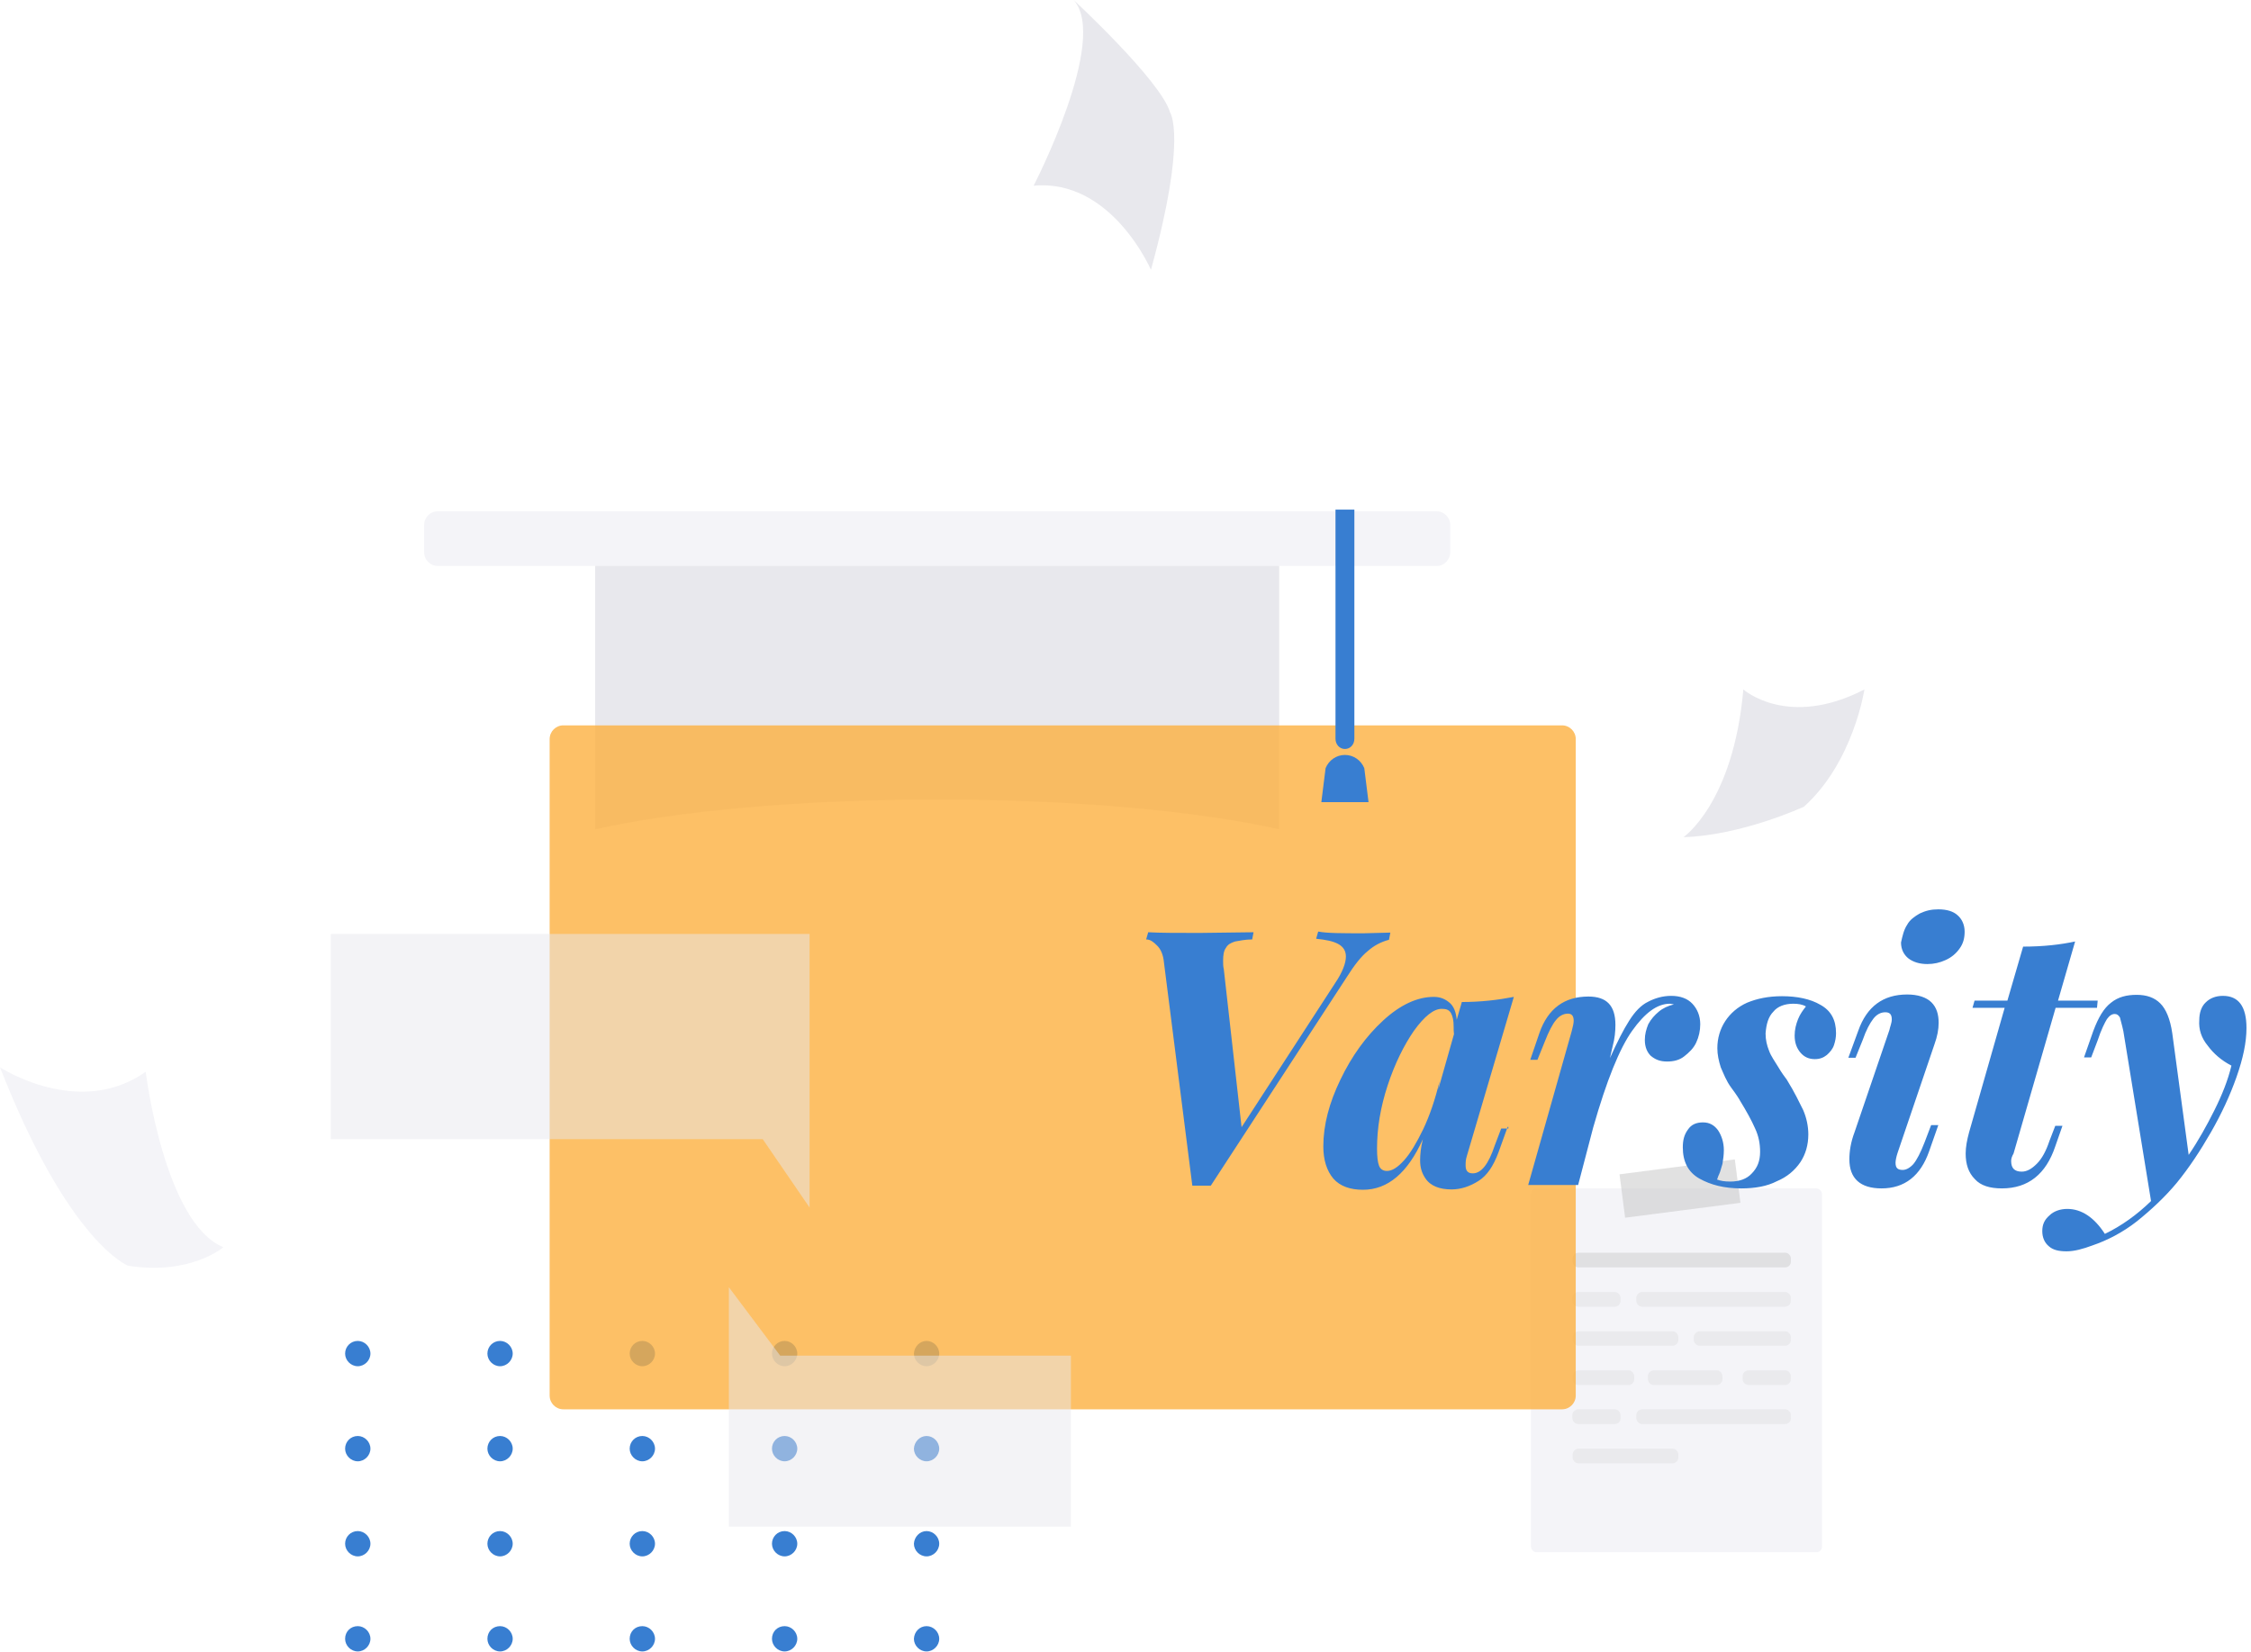
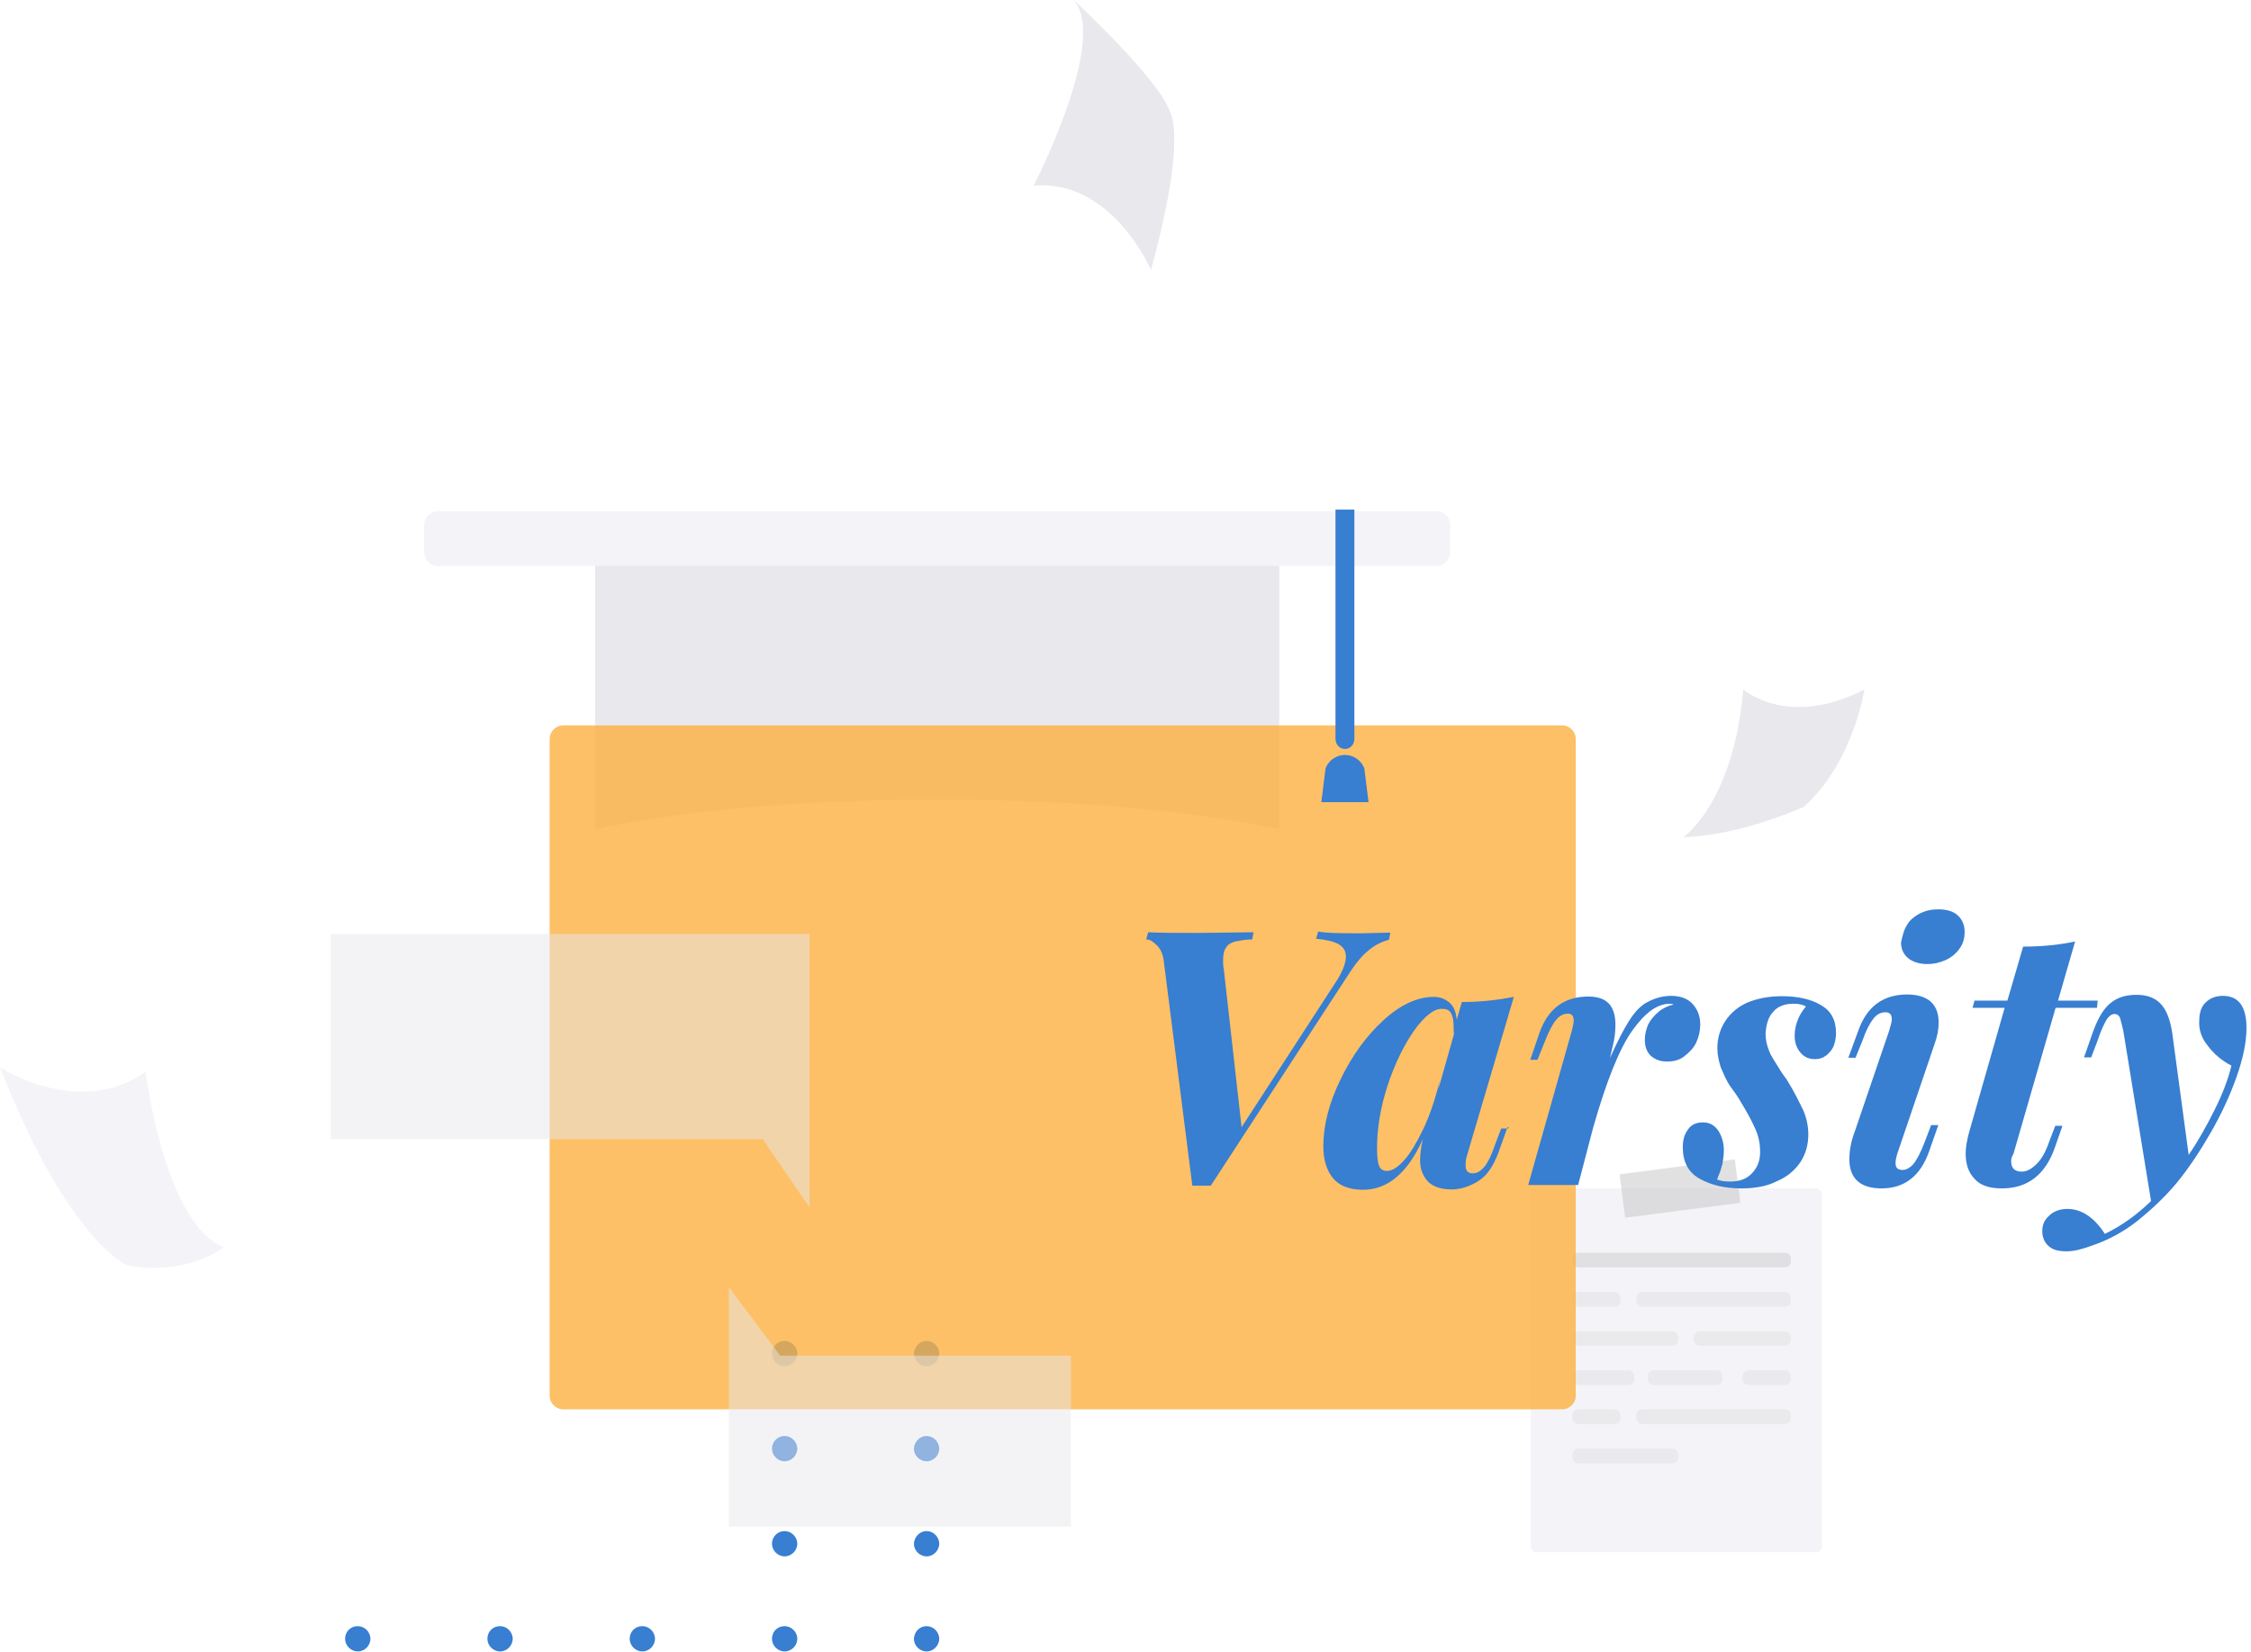
<svg xmlns="http://www.w3.org/2000/svg" xmlns:xlink="http://www.w3.org/1999/xlink" width="477" height="350" fill="none">
  <g fill="#387ed1">
    <path d="M136.115 344.637c1.45 0 2.682 1.232 2.682 2.681S137.565 350 136.115 350s-2.682-1.232-2.682-2.682c0-1.522 1.16-2.681 2.682-2.681z" />
-     <use xlink:href="#B" />
-     <use xlink:href="#C" />
-     <use xlink:href="#D" />
+     <use xlink:to="#B" />
+     <use xlink:to="#C" />
+     <use xlink:to="#D" />
    <path d="M166.266 344.637c1.45 0 2.682 1.232 2.682 2.681S167.716 350 166.266 350s-2.681-1.232-2.681-2.682c0-1.522 1.159-2.681 2.681-2.681zm0-20.149c1.45 0 2.682 1.232 2.682 2.681s-1.232 2.682-2.682 2.682-2.681-1.232-2.681-2.682 1.159-2.681 2.681-2.681zm0-20.15c1.45 0 2.682 1.233 2.682 2.682s-1.232 2.682-2.682 2.682-2.681-1.232-2.681-2.682 1.159-2.682 2.681-2.682zm0-20.149c1.45 0 2.682 1.232 2.682 2.682s-1.232 2.682-2.682 2.682-2.681-1.232-2.681-2.682 1.159-2.682 2.681-2.682zm30.079 60.448c1.45 0 2.682 1.232 2.682 2.681S197.795 350 196.345 350s-2.682-1.232-2.682-2.682c.073-1.522 1.232-2.681 2.682-2.681zm0-20.149c1.45 0 2.682 1.232 2.682 2.681s-1.232 2.682-2.682 2.682-2.682-1.232-2.682-2.682c.073-1.449 1.232-2.681 2.682-2.681zm0-20.15c1.45 0 2.682 1.233 2.682 2.682s-1.232 2.682-2.682 2.682-2.682-1.232-2.682-2.682c.073-1.449 1.232-2.682 2.682-2.682zm0-20.149c1.45 0 2.682 1.232 2.682 2.682s-1.232 2.682-2.682 2.682-2.682-1.232-2.682-2.682c.073-1.45 1.232-2.682 2.682-2.682zm-90.381 60.448c1.45 0 2.682 1.232 2.682 2.681S107.414 350 105.964 350s-2.682-1.232-2.682-2.682c0-1.522 1.16-2.681 2.682-2.681z" />
-     <use xlink:href="#B" x="-30.151" />
-     <use xlink:href="#C" x="-30.151" />
-     <use xlink:href="#D" x="-30.151" />
+     <use xlink:to="#B" x="-30.151" />
+     <use xlink:to="#C" x="-30.151" />
+     <use xlink:to="#D" x="-30.151" />
    <path d="M75.813 344.637c1.45 0 2.682 1.232 2.682 2.681S77.262 350 75.813 350s-2.682-1.232-2.682-2.682c0-1.522 1.16-2.681 2.682-2.681z" />
-     <use xlink:href="#B" x="-60.302" />
-     <use xlink:href="#C" x="-60.302" />
-     <use xlink:href="#D" x="-60.302" />
+     <use xlink:to="#B" x="-60.302" />
+     <use xlink:to="#C" x="-60.302" />
+     <use xlink:to="#D" x="-60.302" />
  </g>
  <path d="M198.592 169.455c29.209 0 55.301 2.465 72.479 6.306v-61.607H126.113v61.607c17.178-3.841 43.27-6.306 72.479-6.306z" fill="#e8e8ed" />
  <path d="M304.411 119.952H92.773a2.91 2.91 0 0 1-2.899-2.899v-5.798a2.91 2.91 0 0 1 2.899-2.899h211.638a2.91 2.91 0 0 1 2.899 2.899v5.798a2.91 2.91 0 0 1-2.899 2.899z" fill="#f4f4f8" />
  <path d="M369.424 146.117s9.423 8.408 25.658 0c0 0-2.319 15.438-12.829 24.86 0 0-13.191 6.089-25.512 6.451 0 0 10.581-7.248 12.683-31.311z" fill="#e8e8ed" />
  <path d="M0 226.206s16.743 10.945 30.876.943c0 0 3.914 32.035 16.453 37.181 0 0-6.958 6.016-20.222 3.914.072 0-12.466-4.639-27.107-42.038z" fill="#f4f4f8" />
  <path d="M243.891 57.186s-8.335-19.352-24.86-17.83c0 0 16.018-30.948 8.48-39.356 0 0 18.554 17.178 20.439 23.846 0 0 3.696 5.218-4.059 33.34z" fill="#e8e8ed" />
  <path d="M384.862 328.981h-59.215c-.652 0-1.232-.58-1.232-1.232v-74.653c0-.652.58-1.232 1.232-1.232h59.215c.653 0 1.232.58 1.232 1.232v74.653c0 .725-.507 1.232-1.232 1.232z" fill="#f4f4f8" />
  <path opacity=".5" d="M368.811 254.918l-1.189-9.2-24.439 3.159 1.19 9.2 24.438-3.159z" fill="#c4c4c4" />
  <path opacity=".5" d="M378.267 268.606H334.49c-.653 0-1.233-.58-1.233-1.232v-.652c0-.652.58-1.232 1.233-1.232h43.777c.652 0 1.232.58 1.232 1.232v.652a1.22 1.22 0 0 1-1.232 1.232z" fill="#ccc" />
  <path opacity=".25" d="M354.421 285.204H334.49c-.653 0-1.233-.58-1.233-1.232v-.58c0-.652.58-1.232 1.233-1.232h19.931c.653 0 1.232.58 1.232 1.232v.652c0 .653-.579 1.16-1.232 1.16zm23.846 0h-18.12c-.652 0-1.232-.58-1.232-1.232v-.58c0-.652.58-1.232 1.232-1.232h18.12c.652 0 1.232.58 1.232 1.232v.652c0 .653-.58 1.16-1.232 1.16z" fill="#ccc" />
  <path opacity=".25" d="M345.071 293.539H334.49c-.653 0-1.233-.58-1.233-1.232v-.652c0-.653.58-1.233 1.233-1.233h10.581c.653 0 1.233.58 1.233 1.233v.652c0 .652-.58 1.232-1.233 1.232zm18.7 0h-13.336c-.652 0-1.232-.58-1.232-1.232v-.652c0-.653.58-1.233 1.232-1.233h13.336c.652 0 1.232.58 1.232 1.233v.652c0 .652-.58 1.232-1.232 1.232zm14.496 0h-7.755c-.653 0-1.233-.58-1.233-1.232v-.652c0-.653.58-1.233 1.233-1.233h7.755c.652 0 1.232.58 1.232 1.233v.652c0 .652-.58 1.232-1.232 1.232z" fill="#ccc" />
  <path opacity=".25" d="M378.267 276.941h-30.296c-.653 0-1.233-.579-1.233-1.232v-.652c0-.652.58-1.232 1.233-1.232h30.296c.652 0 1.232.58 1.232 1.232v.652c0 .653-.58 1.232-1.232 1.232zm-36.095 0h-7.755c-.652 0-1.232-.579-1.232-1.232v-.652c0-.652.58-1.232 1.232-1.232h7.755c.653 0 1.232.58 1.232 1.232v.652a1.22 1.22 0 0 1-1.232 1.232z" fill="#ccc" />
  <path opacity=".25" d="M354.421 310.137H334.49c-.653 0-1.233-.58-1.233-1.232v-.653c0-.652.58-1.232 1.233-1.232h19.931c.653 0 1.232.58 1.232 1.232v.653c0 .652-.579 1.232-1.232 1.232z" fill="#ccc" />
  <path opacity=".25" d="M378.267 301.802h-30.296c-.653 0-1.233-.58-1.233-1.232v-.653c0-.652.58-1.232 1.233-1.232h30.296c.652 0 1.232.58 1.232 1.232v.653c0 .724-.58 1.232-1.232 1.232zm-36.095 0h-7.755c-.652 0-1.232-.58-1.232-1.232v-.653c0-.652.58-1.232 1.232-1.232h7.755c.653 0 1.232.58 1.232 1.232v.653c0 .724-.507 1.232-1.232 1.232z" fill="#ccc" />
  <path opacity=".8" d="M331.011 298.685H119.373a2.91 2.91 0 0 1-2.9-2.899V156.627a2.91 2.91 0 0 1 2.9-2.899h211.638a2.91 2.91 0 0 1 2.899 2.899v139.159a2.91 2.91 0 0 1-2.899 2.899z" fill="#fcb040" />
  <path d="M285 158.735c-1.133 0-2-.942-2-2.174V108h4v48.561c0 1.232-.867 2.174-2 2.174zM290 170h-10l.9-7.2c.7-1.7 2.3-2.8 4.1-2.8s3.4 1.1 4.1 2.8l.9 7.2z" fill="#387ed1" />
  <path opacity=".5" d="M70.087 241.427h91.541l9.929 14.496V197.94H70.087v43.487zm84.365 82.118h72.479v-36.239h-61.607l-10.872-14.496v50.735z" fill="#e8e8ed" />
  <path d="M289.045 197.795l5.581-.145-.29 1.522c-1.667.434-3.189 1.232-4.493 2.391-1.377 1.088-2.9 3.045-4.494 5.581l-28.774 44.14h-1.957-1.957l-6.016-47.329c-.145-1.667-.725-2.899-1.522-3.624-.725-.725-1.377-1.232-2.247-1.232l.435-1.522c2.537.145 6.161.145 10.872.145l11.452-.145-.29 1.522c-1.522 0-2.682.29-3.624.435-.87.29-1.522.58-1.957 1.377-.435.58-.58 1.522-.58 2.682 0 .58 0 1.232.145 1.812l3.769 33.485 19.859-30.586c1.522-2.247 2.247-4.204 2.247-5.581 0-1.232-.58-2.102-1.667-2.682s-2.537-.869-4.639-1.087l.435-1.522c1.885.363 5.074.363 9.712.363zm30.441 41.023l-1.956 5.435c-1.088 2.9-2.392 4.857-4.204 6.016s-3.769 1.812-5.726 1.812c-2.537 0-4.494-.725-5.581-2.392-.725-1.087-1.087-2.246-1.087-3.769 0-1.232.145-2.681.58-4.493-3.189 7.103-7.393 10.727-12.684 10.727-2.682 0-4.856-.725-6.306-2.392-1.377-1.667-2.102-3.914-2.102-6.813 0-4.494 1.233-9.205 3.624-14.133 2.392-5.002 5.436-9.205 9.06-12.539s7.248-5.001 10.727-5.001c1.377 0 2.392.435 3.334 1.232.87.725 1.377 1.957 1.522 3.624l1.087-3.769c4.059 0 7.683-.435 11.017-1.087l-9.93 33.63c-.289.87-.289 1.522-.289 2.102 0 1.087.434 1.667 1.522 1.667 1.812 0 3.334-1.957 4.638-5.871l1.377-3.624h1.522v-.362h-.145zm-11.451-21.237c0-1.232-.145-2.102-.58-2.899-.435-.725-1.087-.87-1.957-.87-1.667 0-3.624 1.522-5.871 4.639-2.102 3.044-4.059 6.958-5.581 11.597s-2.246 9.059-2.246 13.408c0 1.667.145 2.899.434 3.624s.87 1.087 1.667 1.087c1.088 0 2.247-.724 3.624-2.247s2.682-3.768 4.059-6.595c1.377-2.899 2.537-6.306 3.479-10.22l-.29 1.812 3.334-11.741c-.072-.58-.072-1.015-.072-1.595zm37.181-1.232c1.233-1.957 2.537-3.334 4.059-4.059 1.377-.724 3.044-1.232 4.856-1.232 1.957 0 3.479.58 4.494 1.667s1.667 2.537 1.667 4.349c0 1.377-.29 2.682-.87 3.914s-1.522 2.102-2.537 2.899-2.246 1.087-3.623 1.087c-1.523 0-2.537-.435-3.479-1.232-.725-.725-1.233-1.812-1.233-3.334 0-1.232.29-2.247.725-3.334.58-1.087 1.377-1.957 2.247-2.682s1.957-1.232 3.189-1.522c-.58-.145-.87-.145-.87-.145-2.681 0-5.291 1.957-7.972 5.726s-5.436 10.582-8.263 20.512l-3.189 12.176h-10.582l9.205-32.543c.29-1.087.435-1.812.435-2.247 0-1.087-.435-1.522-1.232-1.522-.87 0-1.812.435-2.537 1.377-.725.87-1.522 2.392-2.392 4.639l-1.522 3.769h-1.522l1.957-5.726c1.812-5.146 5.291-7.683 10.364-7.683 3.914 0 5.726 1.957 5.726 6.016 0 1.377-.145 2.899-.58 4.494l-.579 2.536c1.522-3.406 2.899-6.088 4.058-7.9zm21.454 34.065c1.957 0 3.479-.58 4.494-1.667 1.232-1.232 1.812-2.682 1.812-4.639 0-1.667-.29-3.334-1.087-5.001-.725-1.667-1.812-3.624-3.189-5.87-.145-.29-.725-1.232-1.812-2.682s-1.667-3.044-2.247-4.349c-.435-1.377-.725-2.682-.725-4.059 0-2.101.58-4.058 1.667-5.725s2.682-3.045 4.639-3.914c2.101-.87 4.493-1.377 7.392-1.377 3.189 0 6.016.579 8.118 1.812 2.247 1.232 3.334 3.189 3.334 6.015 0 .87-.145 1.667-.435 2.537s-.87 1.522-1.522 2.102c-.725.58-1.522.87-2.537.87-1.232 0-2.246-.435-3.044-1.377s-1.232-2.102-1.232-3.624c0-1.232.29-2.392.725-3.479s1.087-1.957 1.667-2.682c-.725-.435-1.667-.58-2.682-.58-1.812 0-3.334.58-4.204 1.667-1.087 1.087-1.522 2.682-1.667 4.639 0 1.377.29 2.537.725 3.624.435 1.232 1.232 2.247 1.957 3.479s1.377 2.102 1.812 2.681c1.667 2.682 2.682 4.857 3.479 6.451.725 1.667 1.087 3.479 1.087 5.146 0 2.247-.58 4.204-1.667 5.871-1.232 1.812-2.899 3.189-5.001 4.059-2.102 1.087-4.638 1.522-7.538 1.522-3.623 0-6.45-.725-8.914-2.102-2.392-1.377-3.479-3.624-3.479-6.596 0-1.522.289-2.681 1.087-3.769.725-1.087 1.812-1.522 3.189-1.522s2.392.58 3.189 1.667c.725 1.087 1.232 2.537 1.232 4.204 0 1.087-.145 1.957-.29 2.899-.29.87-.435 1.667-.725 2.247s-.29.87-.435 1.087c.725.29 1.595.435 2.827.435zm34.21-34.355c0-1.087-.435-1.522-1.377-1.522s-1.812.435-2.537 1.377-1.522 2.392-2.247 4.494l-1.522 3.769h-1.522l2.102-5.726c1.812-5.146 5.291-7.683 10.365-7.683 2.246 0 4.058.58 5.146 1.667s1.522 2.537 1.522 4.349c0 1.377-.29 2.899-.87 4.494l-7.828 23.048c-.29.87-.435 1.667-.435 2.102 0 1.087.435 1.522 1.522 1.522.725 0 1.522-.435 2.247-1.232.725-.87 1.522-2.392 2.392-4.639l1.377-3.624h1.522l-1.957 5.581c-1.812 5.146-5.146 7.828-10.074 7.828-4.494 0-6.813-2.102-6.813-6.161 0-1.667.29-3.624 1.087-5.726l7.393-21.671c.145-.725.507-1.522.507-2.247zm3.262-20.076c.579-1.088 1.667-1.812 2.681-2.392 1.232-.58 2.392-.87 3.914-.87 1.812 0 3.189.435 4.059 1.232.87.725 1.522 1.957 1.522 3.479 0 1.377-.29 2.537-1.087 3.624a7.17 7.17 0 0 1-2.899 2.392c-1.232.58-2.537.87-3.914.87-1.667 0-3.044-.435-4.059-1.232-.87-.725-1.522-1.812-1.522-3.334.29-1.305.58-2.682 1.305-3.769zm22.033 50.082c0 1.523.725 2.247 2.247 2.247 1.087 0 2.102-.58 3.189-1.667s1.957-2.681 2.682-4.856l1.232-3.189h1.522l-1.522 4.349c-1.957 5.871-5.726 8.915-11.307 8.915-2.537 0-4.493-.58-5.726-1.957-1.377-1.377-1.956-3.189-1.956-5.436 0-1.377.289-2.899.724-4.494l7.538-26.382h-6.813l.435-1.522h6.958l3.334-11.452c4.349 0 7.973-.435 11.017-1.087l-3.624 12.539h8.407l-.145 1.522h-8.77l-8.914 30.876c-.363.652-.508 1.087-.508 1.594zm43.053-10.726c1.667-3.334 2.899-6.451 3.624-9.495-2.102-1.087-3.769-2.537-5.001-4.204-1.378-1.667-1.957-3.479-1.812-5.436 0-1.522.434-2.899 1.377-3.769.869-.869 2.102-1.377 3.624-1.377 3.334 0 5.001 2.247 5.001 6.813 0 3.044-.725 6.451-2.102 10.365s-3.189 7.827-5.436 11.741-4.639 7.538-7.248 10.727c-2.537 3.044-5.436 5.726-8.408 8.118-3.044 2.392-6.305 4.059-9.494 5.146-1.957.725-3.769 1.232-5.436 1.232s-2.899-.29-3.769-1.087c-.87-.725-1.377-1.812-1.377-3.189s.435-2.392 1.522-3.334c.87-.87 2.247-1.377 3.769-1.377 3.044 0 5.726 1.812 7.972 5.29 3.479-1.667 6.813-4.058 9.785-6.957l-5.871-36.022c-.29-1.378-.58-2.247-.725-2.9-.289-.434-.579-.724-1.087-.724-.58 0-1.087.29-1.667 1.087-.435.725-1.232 2.247-1.957 4.494l-1.377 3.623h-1.522l1.957-5.58c1.087-2.9 2.247-4.856 3.769-6.016 1.522-1.232 3.334-1.667 5.436-1.667s3.769.58 5.001 1.812 2.102 3.334 2.537 6.305l3.479 25.803c2.029-2.972 3.841-6.233 5.436-9.422z" fill="#387ed1" />
  <defs>
    <path id="B" d="M136.115 324.488c1.45 0 2.682 1.232 2.682 2.681s-1.232 2.682-2.682 2.682-2.682-1.232-2.682-2.682 1.16-2.681 2.682-2.681z" />
    <path id="C" d="M136.115 304.338c1.45 0 2.682 1.233 2.682 2.682s-1.232 2.682-2.682 2.682-2.682-1.232-2.682-2.682 1.16-2.682 2.682-2.682z" />
    <path id="D" d="M136.115 284.189c1.45 0 2.682 1.232 2.682 2.682s-1.232 2.682-2.682 2.682-2.682-1.232-2.682-2.682 1.16-2.682 2.682-2.682z" />
  </defs>
</svg>
